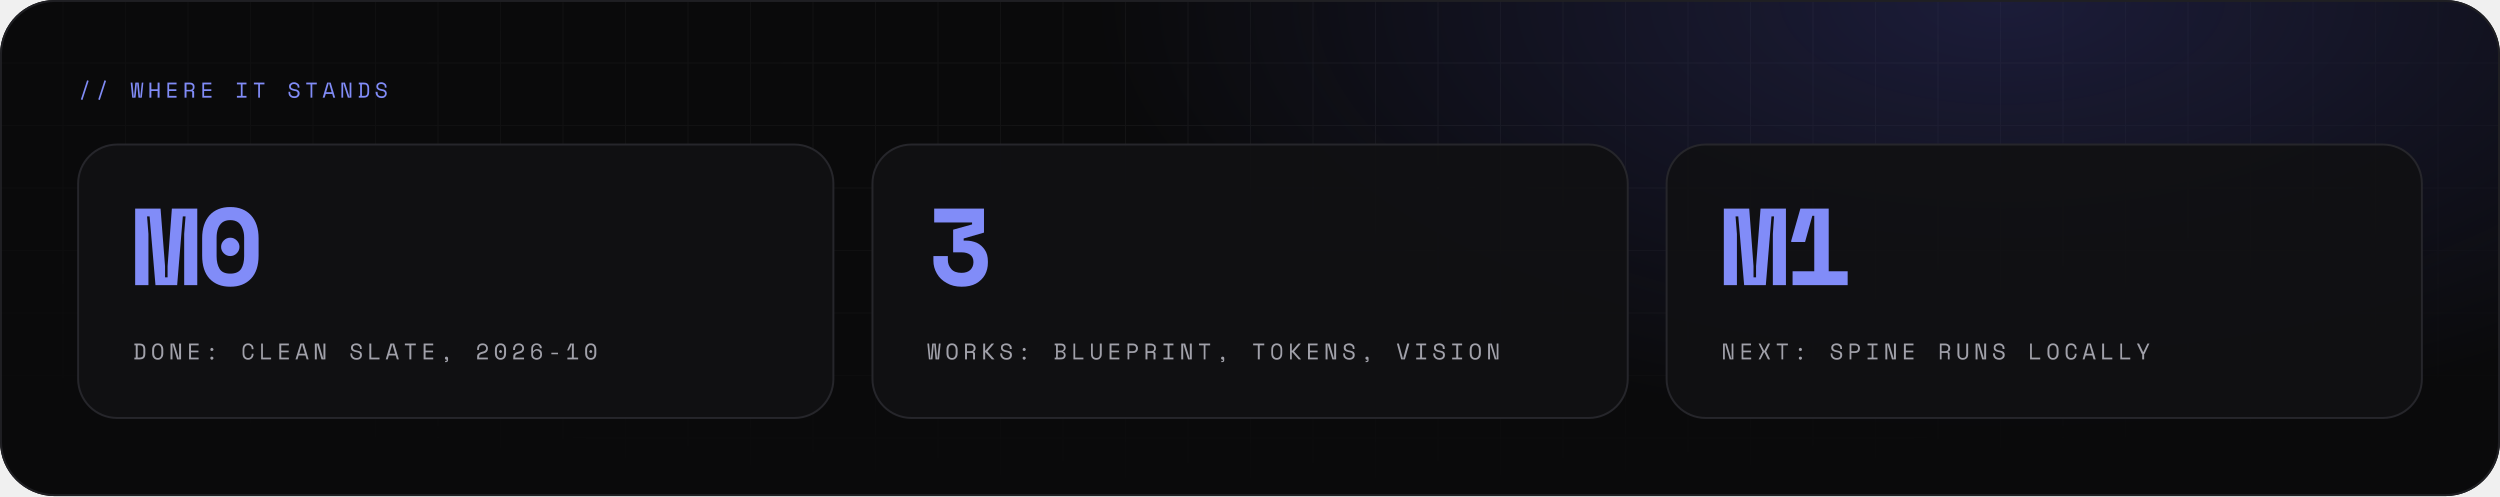
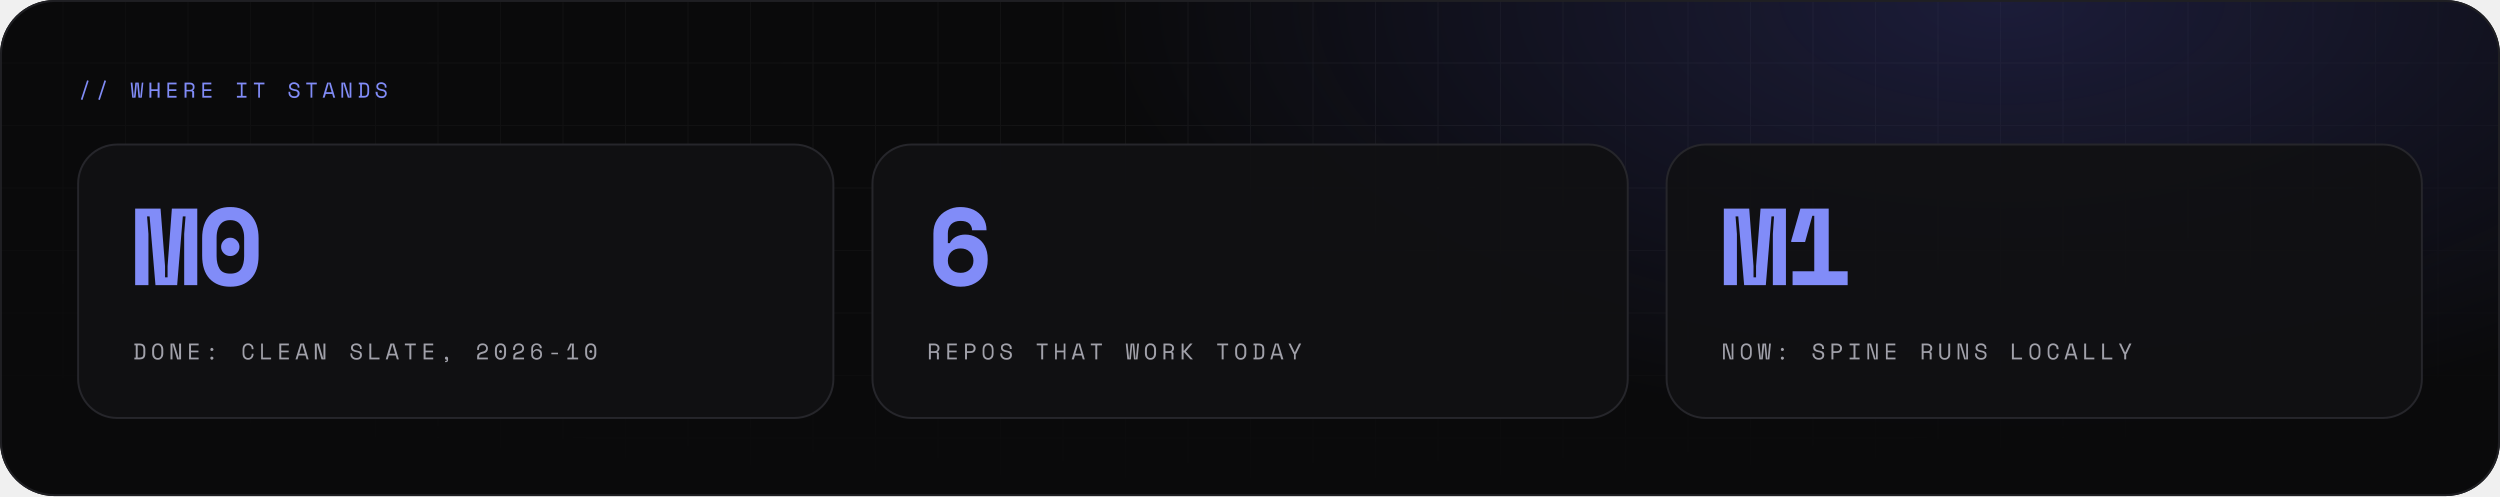
- <svg xmlns="http://www.w3.org/2000/svg" viewBox="0 0 1280 254" width="1280" height="254" role="img" aria-label="M0 DONE: CLEAN SLATE, 2026-10. 3 WORKS: BLUEPRINT, TOKENS, VISION. M1 NEXT: SPINE RUNS LOCALLY">
+ <svg xmlns="http://www.w3.org/2000/svg" viewBox="0 0 1280 254" width="1280" height="254" role="img" aria-label="M0 DONE: CLEAN SLATE, 2026-10. 6 REPOS THAT WORK TODAY. M1 NOW: SPINE RUNS LOCALLY">
  <defs>
    <radialGradient id="vmp-now-d-g">
      <stop offset="0" stop-color="#6366f1" stop-opacity="0.2" />
      <stop offset="1" stop-color="#6366f1" stop-opacity="0" />
    </radialGradient>
    <pattern id="vmp-now-d-grid" width="32" height="32" patternUnits="userSpaceOnUse">
      <path d="M32 0H0V32" fill="none" stroke="#ffffff" stroke-opacity="0.045" stroke-width="1" />
    </pattern>
    <radialGradient id="vmp-now-d-fade" cx="0.5" cy="0.2" r="0.8">
      <stop offset="0" stop-color="#fff" />
      <stop offset="1" stop-color="#fff" stop-opacity="0" />
    </radialGradient>
    <mask id="vmp-now-d-m">
      <rect width="1280" height="254" fill="url(#vmp-now-d-fade)" />
    </mask>
    <clipPath id="vmp-now-d-clip">
      <rect width="1280" height="254" rx="28" />
    </clipPath>
  </defs>
  <g clip-path="url(#vmp-now-d-clip)">
    <rect width="1280" height="254" fill="#0a0a0b" />
    <rect width="1280" height="254" fill="url(#vmp-now-d-grid)" mask="url(#vmp-now-d-m)" />
    <ellipse cx="1024" cy="0" rx="461" ry="220" fill="url(#vmp-now-d-g)" />
  </g>
  <rect x="0.5" y="0.5" width="1279" height="253" rx="27.5" fill="none" stroke="#1f1f23" />
  <path fill="#818cf8" d="M42.2 51.2 41.4 50.9 44.6 41.1 45.4 41.4ZM51.1 51.2 50.3 50.9 53.5 41.1 54.3 41.4ZM67.7 50 66.9 42.3H67.8L68.5 49.6H68.6L69.3 42.3H71L71.7 49.6H71.8L72.6 42.3H73.4L72.6 50H70.9L70.2 42.7H70.1L69.4 50ZM76.5 50V42.3H77.5V45.7H80.7V42.3H81.7V50H80.7V46.6H77.5V50ZM85.7 50V42.3H90.4V43.2H86.6V45.7H90.3V46.6H86.6V49.1H90.4V50ZM94.5 50V42.3H97.3Q98.1 42.3 98.6 42.6Q99.1 42.9 99.4 43.4Q99.6 43.8 99.6 44.4V44.7Q99.6 45.1 99.4 45.6Q99.2 46 98.7 46.2V46.4Q99 46.4 99.2 46.6Q99.4 46.8 99.4 47.2V50H98.4V47.4Q98.4 47.1 98.3 47Q98.2 46.8 97.8 46.8H95.5V50ZM95.5 46H97.2Q98.7 46 98.7 44.7V44.5Q98.7 43.9 98.3 43.5Q97.9 43.2 97.2 43.2H95.5ZM103.6 50V42.3H108.2V43.2H104.5V45.7H108.2V46.6H104.5V49.1H108.3V50ZM121.3 50V49.1H123.3V43.2H121.3V42.3H126.2V43.2H124.2V49.1H126.2V50ZM132.2 50V43.2H130V42.3H135.4V43.2H133.1V50ZM150.7 50.2Q149.7 50.2 149 49.8Q148.4 49.4 148 48.8Q147.7 48.1 147.7 47.3V47H148.6V47.3Q148.6 48.3 149.2 48.8Q149.7 49.3 150.7 49.3Q151.6 49.3 152 48.9Q152.4 48.5 152.4 47.9V47.8Q152.4 47.2 152 46.9Q151.5 46.6 150.5 46.5Q149.4 46.3 148.7 45.8Q148 45.3 148 44.3V44.2Q148 43.6 148.3 43.1Q148.7 42.7 149.2 42.4Q149.8 42.1 150.6 42.1Q151.4 42.1 152 42.5Q152.6 42.8 153 43.3Q153.3 43.8 153.3 44.5V44.9H152.4V44.5Q152.4 44 152.1 43.7Q151.9 43.3 151.4 43.2Q151 43 150.5 43Q150.1 43 149.8 43.1Q149.4 43.3 149.2 43.6Q148.9 43.8 148.9 44.2V44.3Q148.9 44.9 149.4 45.2Q150 45.5 151 45.7Q152.2 45.8 152.8 46.4Q153.4 46.9 153.4 47.8V47.9Q153.4 48.9 152.7 49.5Q152 50.2 150.7 50.2ZM159 50V43.2H156.8V42.3H162.2V43.2H159.9V50ZM165.2 50 167.5 42.3H169.3L171.6 50H170.6L170.1 48.1H166.8L166.2 50ZM167 47.2H169.8L168.5 42.7H168.3ZM174.8 50V42.3H176.6L178.9 49.6H179V42.3H179.9V50H178.1L175.8 42.7H175.7V50ZM183.7 50V49.1H184.4V43.2H183.7V42.3H186.2Q187.7 42.3 188.3 43Q189 43.7 189 45.2V47.1Q189 48.6 188.3 49.3Q187.7 50 186.2 50ZM185.3 49.1H186.1Q186.8 49.1 187.2 49Q187.7 48.8 187.9 48.3Q188.1 47.9 188.1 47.1V45.2Q188.1 44.4 187.9 44Q187.7 43.5 187.2 43.3Q186.8 43.2 186.1 43.2H185.3ZM195.4 50.2Q194.4 50.2 193.7 49.8Q193 49.4 192.7 48.8Q192.3 48.1 192.3 47.3V47H193.3V47.3Q193.3 48.3 193.8 48.8Q194.4 49.3 195.4 49.3Q196.2 49.3 196.7 48.9Q197.1 48.5 197.1 47.9V47.8Q197.1 47.2 196.6 46.9Q196.2 46.6 195.2 46.5Q194 46.3 193.4 45.8Q192.7 45.3 192.7 44.3V44.2Q192.7 43.6 193 43.1Q193.3 42.7 193.9 42.4Q194.5 42.1 195.2 42.1Q196.1 42.1 196.7 42.5Q197.3 42.8 197.6 43.3Q197.9 43.8 197.9 44.5V44.9H197V44.5Q197 44 196.8 43.7Q196.5 43.3 196.1 43.2Q195.7 43 195.2 43Q194.8 43 194.4 43.1Q194 43.3 193.8 43.6Q193.6 43.8 193.6 44.2V44.3Q193.6 44.9 194.1 45.2Q194.6 45.5 195.7 45.7Q196.9 45.8 197.4 46.4Q198 46.9 198 47.8V47.9Q198 48.9 197.3 49.5Q196.7 50.2 195.4 50.2Z" />
  <rect x="40.0" y="74" width="386.7" height="140" rx="20" fill="#111113" fill-opacity="0.92" stroke="#26262b" />
  <path fill="#818cf8" d="M69.2 146V106.8H82.2L84.5 136.3V142H85.8V136.3L88 106.8H101V146H94.3V119.8L95 110.8H93.6L90.7 146H79.6L76.6 110.8H75.3L76 119.8V146ZM117.9 146.8Q111.2 146.8 107.3 142.7Q103.5 138.6 103.5 130.8V122Q103.5 114.5 107.3 110.2Q111.2 106 117.9 106Q124.6 106 128.5 110.2Q132.4 114.5 132.4 122V130.8Q132.4 138.6 128.5 142.7Q124.6 146.8 117.9 146.8ZM117.9 140.1Q121.9 140.1 123.5 137.6Q125 135.1 125 131.2V121.6Q125 119.1 124.2 117.1Q123.5 115.1 122 113.9Q120.4 112.7 117.9 112.7Q115.4 112.7 113.8 113.9Q112.3 115.1 111.6 117.1Q110.9 119.1 110.9 121.6V131.2Q110.9 135.1 112.4 137.6Q113.9 140.1 117.9 140.1ZM117.9 131.1Q116 131.1 114.6 129.7Q113.2 128.3 113.2 126.4Q113.2 124.5 114.6 123.1Q116 121.7 117.9 121.7Q119.8 121.7 121.2 123.1Q122.6 124.5 122.6 126.4Q122.6 128.3 121.2 129.7Q119.8 131.1 117.9 131.1Z" />
  <path fill="#a1a1aa" d="M68.8 184V183.1H69.5V176.8H68.8V175.9H71.5Q73 175.9 73.7 176.7Q74.4 177.4 74.4 178.9V181Q74.4 182.6 73.7 183.3Q73 184 71.5 184ZM70.5 183.1H71.3Q72 183.1 72.5 182.9Q73 182.7 73.2 182.3Q73.4 181.8 73.4 180.9V179Q73.4 178.2 73.2 177.7Q73 177.2 72.5 177Q72 176.8 71.3 176.8H70.5ZM80.8 184.2Q79.4 184.2 78.7 183.3Q77.9 182.5 77.9 180.9V179.1Q77.9 177.5 78.7 176.7Q79.4 175.8 80.8 175.8Q82.1 175.8 82.8 176.7Q83.6 177.5 83.6 179.1V180.9Q83.6 182.5 82.8 183.3Q82.1 184.2 80.8 184.2ZM80.8 183.3Q81.7 183.3 82.2 182.6Q82.6 182 82.6 180.8V179.1Q82.6 178 82.2 177.4Q81.7 176.7 80.8 176.7Q79.8 176.7 79.4 177.4Q78.9 178 78.9 179.1V180.8Q78.9 182 79.4 182.6Q79.8 183.3 80.8 183.3ZM87.3 184V175.9H89.2L91.6 183.6H91.7V175.9H92.7V184H90.7L88.4 176.4H88.3V184ZM96.8 184V175.9H101.7V176.8H97.8V179.5H101.6V180.4H97.8V183.1H101.7V184ZM108.5 179.7Q108.1 179.7 107.9 179.5Q107.7 179.3 107.7 178.9Q107.7 178.6 107.9 178.4Q108.1 178.1 108.5 178.1Q108.8 178.1 109 178.4Q109.3 178.6 109.3 178.9Q109.3 179.3 109 179.5Q108.8 179.7 108.5 179.7ZM108.5 184.2Q108.1 184.2 107.9 183.9Q107.7 183.7 107.7 183.4Q107.7 183 107.9 182.8Q108.1 182.6 108.5 182.6Q108.8 182.6 109 182.8Q109.3 183 109.3 183.4Q109.3 183.7 109 183.9Q108.8 184.2 108.5 184.2ZM127 184.2Q125.7 184.2 124.9 183.3Q124.2 182.5 124.2 180.9V179.1Q124.2 177.5 124.9 176.7Q125.7 175.8 127 175.8Q127.9 175.8 128.5 176.2Q129.2 176.6 129.5 177.2Q129.8 177.9 129.8 178.7V178.8H128.9V178.7Q128.8 178.2 128.7 177.7Q128.5 177.3 128.1 177Q127.6 176.7 127 176.7Q126.1 176.7 125.6 177.4Q125.1 178 125.1 179.1V180.8Q125.1 182 125.6 182.6Q126.1 183.3 127 183.3Q127.6 183.3 128.1 183Q128.5 182.7 128.7 182.2Q128.9 181.8 128.9 181.2V181.1H129.8V181.2Q129.8 182.1 129.5 182.7Q129.2 183.4 128.5 183.8Q127.9 184.2 127 184.2ZM133.7 184V175.9H134.6V183.1H138.8V184ZM143 184V175.9H147.9V176.8H144V179.5H147.8V180.4H144V183.1H147.9V184ZM151.3 184 153.8 175.9H155.6L158 184H157L156.4 182H152.9L152.3 184ZM153.2 181.1H156.1L154.7 176.4H154.6ZM161.2 184V175.9H163.2L165.5 183.6H165.6V175.9H166.6V184H164.6L162.3 176.4H162.2V184ZM182.5 184.2Q181.5 184.2 180.8 183.8Q180.1 183.4 179.7 182.7Q179.4 182.1 179.4 181.2V180.9H180.3V181.1Q180.3 182.2 180.9 182.7Q181.5 183.3 182.5 183.3Q183.4 183.3 183.9 182.9Q184.3 182.5 184.3 181.8V181.7Q184.3 181.1 183.9 180.8Q183.4 180.4 182.4 180.3Q181.2 180.1 180.4 179.6Q179.7 179.1 179.7 178.1V177.9Q179.7 177.3 180.1 176.8Q180.4 176.3 181 176.1Q181.6 175.8 182.4 175.8Q183.3 175.8 183.9 176.1Q184.6 176.5 184.9 177Q185.2 177.5 185.2 178.2V178.7H184.3V178.3Q184.3 177.7 184 177.4Q183.7 177 183.3 176.9Q182.9 176.7 182.4 176.7Q181.9 176.7 181.5 176.8Q181.2 177 180.9 177.3Q180.7 177.5 180.7 178V178Q180.7 178.7 181.2 179Q181.8 179.3 182.8 179.5Q184.1 179.7 184.7 180.2Q185.3 180.8 185.3 181.7V181.8Q185.3 182.9 184.6 183.5Q183.9 184.2 182.5 184.2ZM189.1 184V175.9H190.1V183.1H194.3V184ZM197.5 184 199.9 175.9H201.8L204.2 184H203.2L202.6 182H199.1L198.5 184ZM199.4 181.1H202.3L200.9 176.4H200.8ZM209.6 184V176.8H207.3V175.9H212.9V176.8H210.6V184ZM216.9 184V175.9H221.8V176.8H217.9V179.5H221.7V180.4H217.9V183.1H221.8V184ZM227.9 185.4V184.8H228.4Q228.7 184.8 228.7 184.4V184.1Q228.7 184.2 228.6 184.2Q228.2 184.2 228 183.9Q227.8 183.7 227.8 183.4Q227.8 183 228 182.8Q228.2 182.6 228.6 182.6Q228.9 182.6 229.1 182.8Q229.4 183 229.4 183.4V184.5Q229.4 184.9 229.1 185.1Q228.9 185.4 228.5 185.4ZM244.3 184V182.6Q244.3 181.9 244.6 181.4Q245 180.9 245.6 180.6Q246.1 180.3 246.9 180.1Q248 179.9 248.4 179.5Q248.9 179 248.9 178.4V178.4Q248.9 178 248.7 177.6Q248.5 177.2 248.1 176.9Q247.7 176.7 247.1 176.7Q246.2 176.7 245.7 177.2Q245.2 177.8 245.2 178.7V179.2H244.3V178.6Q244.3 177.9 244.6 177.2Q244.9 176.6 245.5 176.2Q246.2 175.8 247.1 175.8Q248 175.8 248.6 176.2Q249.2 176.5 249.5 177.1Q249.8 177.6 249.8 178.3V178.5Q249.8 179.4 249.3 180Q248.7 180.7 247.4 181Q246.3 181.2 245.8 181.6Q245.3 182 245.3 182.8V183.1H249.8V184ZM256.3 184.2Q255 184.2 254.2 183.3Q253.4 182.5 253.4 180.9V179.1Q253.4 177.5 254.2 176.7Q255 175.8 256.3 175.8Q257.6 175.8 258.4 176.7Q259.1 177.5 259.1 179.1V180.9Q259.1 182.5 258.4 183.3Q257.6 184.2 256.3 184.2ZM256.3 183.3Q257.2 183.3 257.7 182.6Q258.1 182 258.1 180.8V179.1Q258.1 178 257.7 177.4Q257.2 176.7 256.3 176.7Q255.3 176.7 254.9 177.4Q254.4 178 254.4 179.1V180.8Q254.4 182 254.9 182.6Q255.3 183.3 256.3 183.3ZM256.3 180.7Q256 180.7 255.8 180.5Q255.5 180.3 255.5 180Q255.5 179.7 255.8 179.5Q256 179.2 256.3 179.2Q256.6 179.2 256.8 179.5Q257 179.7 257 180Q257 180.3 256.8 180.5Q256.6 180.7 256.3 180.7ZM262.8 184V182.6Q262.8 181.9 263.1 181.4Q263.4 180.9 264 180.6Q264.6 180.3 265.4 180.1Q266.4 179.9 266.9 179.5Q267.4 179 267.4 178.4V178.4Q267.4 178 267.2 177.6Q267 177.2 266.6 176.9Q266.2 176.7 265.6 176.7Q264.7 176.7 264.2 177.2Q263.7 177.8 263.7 178.7V179.2H262.7V178.6Q262.7 177.9 263.1 177.2Q263.4 176.6 264 176.2Q264.6 175.8 265.6 175.8Q266.5 175.8 267.1 176.2Q267.7 176.5 268 177.1Q268.3 177.6 268.3 178.3V178.5Q268.3 179.4 267.7 180Q267.2 180.7 265.9 181Q264.8 181.2 264.3 181.6Q263.8 182 263.8 182.8V183.1H268.3V184ZM274.8 184.2Q274 184.2 273.3 183.8Q272.7 183.5 272.3 182.9Q272 182.3 272 181.5V178.6Q272 177.7 272.3 177.1Q272.7 176.5 273.3 176.1Q274 175.8 274.7 175.8Q275.5 175.8 276.1 176.1Q276.7 176.4 277.1 177Q277.4 177.5 277.4 178.3H276.4Q276.4 177.5 276 177.1Q275.5 176.6 274.7 176.6Q273.9 176.6 273.4 177.2Q272.9 177.7 272.9 178.6V179.8H273.1Q273.3 179.3 273.9 179Q274.4 178.7 275 178.7Q275.7 178.7 276.3 179Q276.9 179.3 277.2 179.9Q277.5 180.5 277.5 181.3V181.5Q277.5 182.3 277.2 182.9Q276.8 183.5 276.2 183.8Q275.5 184.2 274.8 184.2ZM274.8 183.3Q275.6 183.3 276.1 182.8Q276.6 182.3 276.6 181.5V181.4Q276.6 180.8 276.3 180.4Q276.1 180 275.7 179.8Q275.3 179.5 274.8 179.5Q274.2 179.5 273.8 179.8Q273.4 180 273.2 180.4Q272.9 180.8 272.9 181.3V181.5Q272.9 182.3 273.4 182.8Q273.9 183.3 274.8 183.3ZM282.3 181.4V180.6H285.7V181.4ZM290.5 184V183.1H292.8V176.4H292.7L291.3 179.4H290.4V179.3L291.9 175.9H293.8V183.1H296V184ZM302.5 184.2Q301.1 184.2 300.4 183.3Q299.6 182.5 299.6 180.9V179.1Q299.6 177.5 300.4 176.7Q301.1 175.8 302.5 175.8Q303.8 175.8 304.6 176.7Q305.3 177.5 305.3 179.1V180.9Q305.3 182.5 304.6 183.3Q303.8 184.2 302.5 184.2ZM302.5 183.3Q303.4 183.3 303.9 182.6Q304.3 182 304.3 180.8V179.1Q304.3 178 303.9 177.4Q303.4 176.7 302.5 176.7Q301.5 176.7 301.1 177.4Q300.6 178 300.6 179.1V180.8Q300.6 182 301.1 182.6Q301.5 183.3 302.5 183.3ZM302.5 180.7Q302.2 180.7 302 180.5Q301.7 180.3 301.7 180Q301.7 179.7 302 179.5Q302.2 179.2 302.5 179.2Q302.8 179.2 303 179.5Q303.2 179.7 303.2 180Q303.2 180.3 303 180.5Q302.8 180.7 302.5 180.7Z" />
  <rect x="446.7" y="74" width="386.7" height="140" rx="20" fill="#111113" fill-opacity="0.92" stroke="#26262b" />
-   <path fill="#818cf8" d="M492.4 146.8Q487.9 146.8 484.7 144.9Q481.4 143.1 479.7 140.1Q477.9 137 477.9 133.5V131.1H485.3V133.1Q485.3 135.8 487.1 137.8Q488.8 139.7 492.3 139.7Q495.2 139.7 496.8 138.2Q498.4 136.6 498.4 134.2Q498.4 131.6 496.7 130.4Q495 129.2 492.4 129.2H488V117.6L497.7 114.9V113.9H478.3V106.8H503.8V119.1L493.4 122.1V123.2H494.7Q497.5 123.2 500.1 124.3Q502.6 125.5 504.2 127.9Q505.8 130.2 505.8 133.8V134.5Q505.8 137.9 504.3 140.7Q502.7 143.5 499.7 145.2Q496.7 146.8 492.4 146.8Z" />
-   <path fill="#a1a1aa" d="M475.6 184 474.8 175.9H475.7L476.4 183.6H476.6L477.3 175.9H479.1L479.8 183.6H479.9L480.7 175.9H481.6L480.8 184H479L478.3 176.4H478.1L477.4 184ZM487.4 184.2Q486.1 184.2 485.3 183.3Q484.6 182.5 484.6 180.9V179.1Q484.6 177.5 485.3 176.7Q486.1 175.8 487.4 175.8Q488.8 175.8 489.5 176.7Q490.3 177.5 490.3 179.1V180.9Q490.3 182.5 489.5 183.3Q488.8 184.2 487.4 184.2ZM487.4 183.3Q488.4 183.3 488.8 182.6Q489.3 182 489.3 180.8V179.1Q489.3 178 488.8 177.4Q488.4 176.7 487.4 176.7Q486.5 176.7 486 177.4Q485.6 178 485.6 179.1V180.8Q485.6 182 486 182.6Q486.5 183.3 487.4 183.3ZM494.1 184V175.9H497Q497.8 175.9 498.4 176.3Q498.9 176.6 499.2 177.1Q499.5 177.5 499.5 178.1V178.5Q499.5 178.9 499.2 179.4Q499 179.8 498.4 180.1V180.2Q498.8 180.3 499 180.5Q499.2 180.7 499.2 181.1V184H498.2V181.3Q498.2 181 498.1 180.8Q497.9 180.7 497.6 180.7H495.1V184ZM495.1 179.8H496.9Q498.5 179.8 498.5 178.4V178.2Q498.5 177.6 498.1 177.2Q497.7 176.8 496.9 176.8H495.1ZM503.4 184V175.9H504.4V179.5H504.6L507.7 175.9H508.9V176L505.6 179.9V180L509.1 183.9V184H507.8L504.6 180.4H504.4V184ZM515.3 184.2Q514.3 184.2 513.6 183.8Q512.9 183.4 512.5 182.7Q512.1 182.1 512.1 181.2V180.9H513.1V181.1Q513.1 182.2 513.7 182.7Q514.3 183.3 515.3 183.3Q516.2 183.3 516.6 182.9Q517.1 182.5 517.1 181.8V181.7Q517.1 181.1 516.6 180.8Q516.2 180.4 515.1 180.3Q513.9 180.1 513.2 179.6Q512.5 179.1 512.5 178.1V177.9Q512.5 177.3 512.8 176.8Q513.2 176.3 513.8 176.1Q514.4 175.8 515.1 175.8Q516 175.8 516.7 176.1Q517.3 176.5 517.7 177Q518 177.5 518 178.2V178.7H517V178.3Q517 177.7 516.8 177.4Q516.5 177 516.1 176.9Q515.6 176.7 515.1 176.7Q514.7 176.7 514.3 176.8Q513.9 177 513.7 177.3Q513.4 177.5 513.4 178V178Q513.4 178.7 514 179Q514.5 179.3 515.6 179.5Q516.9 179.7 517.5 180.2Q518.1 180.8 518.1 181.7V181.8Q518.1 182.9 517.4 183.5Q516.7 184.2 515.3 184.2ZM524.4 179.7Q524.1 179.7 523.8 179.5Q523.6 179.3 523.6 178.9Q523.6 178.6 523.8 178.4Q524.1 178.1 524.4 178.1Q524.7 178.1 524.9 178.4Q525.2 178.6 525.2 178.9Q525.2 179.3 524.9 179.5Q524.7 179.7 524.4 179.7ZM524.4 184.2Q524.1 184.2 523.8 183.9Q523.6 183.7 523.6 183.4Q523.6 183 523.8 182.8Q524.1 182.6 524.4 182.6Q524.7 182.6 524.9 182.8Q525.2 183 525.2 183.4Q525.2 183.7 524.9 183.9Q524.7 184.2 524.4 184.2ZM540 184V183.1H540.7V176.8H540V175.9H543.2Q544.4 175.9 545 176.5Q545.6 177.1 545.6 178V178.2Q545.6 178.8 545.2 179.3Q544.8 179.7 544.3 179.9V180Q544.8 180.2 545.2 180.6Q545.6 181.1 545.6 181.8V181.9Q545.6 182.8 545 183.4Q544.4 184 543.2 184ZM541.6 179.5H543.2Q543.9 179.5 544.3 179.2Q544.7 178.8 544.7 178.2V178.1Q544.7 177.5 544.3 177.2Q543.9 176.8 543.2 176.8H541.6ZM541.6 183.1H543.2Q543.9 183.1 544.3 182.8Q544.7 182.4 544.7 181.8V181.8Q544.7 181.1 544.3 180.8Q543.9 180.4 543.2 180.4H541.6ZM549.6 184V175.9H550.5V183.1H554.7V184ZM561.3 184.2Q560.1 184.2 559.3 183.4Q558.6 182.7 558.6 181.3V175.9H559.5V181.3Q559.5 182.3 560 182.8Q560.5 183.3 561.3 183.3Q562.2 183.3 562.7 182.8Q563.1 182.3 563.1 181.3V175.9H564.1V181.3Q564.1 182.7 563.3 183.4Q562.6 184.2 561.3 184.2ZM568.1 184V175.9H573V176.8H569.1V179.5H572.9V180.4H569.1V183.1H573.1V184ZM577.3 184V175.9H580.1Q581 175.9 581.5 176.3Q582.1 176.6 582.3 177.1Q582.6 177.5 582.6 178.1V178.5Q582.6 179.1 582.3 179.6Q582 180.1 581.5 180.4Q581 180.7 580.1 180.7H578.2V184ZM578.2 179.8H580Q581.6 179.8 581.6 178.4V178.2Q581.6 177.6 581.2 177.2Q580.8 176.8 580 176.8H578.2ZM586.5 184V175.9H589.4Q590.2 175.9 590.7 176.3Q591.3 176.6 591.6 177.1Q591.8 177.5 591.8 178.1V178.5Q591.8 178.9 591.6 179.4Q591.3 179.8 590.8 180.1V180.2Q591.2 180.3 591.4 180.5Q591.6 180.7 591.6 181.1V184H590.6V181.3Q590.6 181 590.5 180.8Q590.3 180.7 590 180.7H587.5V184ZM587.5 179.8H589.3Q590.9 179.8 590.9 178.4V178.2Q590.9 177.6 590.5 177.2Q590.1 176.8 589.3 176.8H587.5ZM595.7 184V183.1H597.8V176.8H595.7V175.9H600.8V176.8H598.8V183.1H600.8V184ZM604.8 184V175.9H606.8L609.1 183.6H609.2V175.9H610.2V184H608.3L605.9 176.4H605.8V184ZM616.3 184V176.8H613.9V175.9H619.6V176.8H617.2V184ZM625.3 185.4V184.8H625.9Q626.2 184.8 626.2 184.4V184.1Q626.1 184.2 626 184.2Q625.7 184.2 625.4 183.9Q625.2 183.7 625.2 183.4Q625.2 183 625.4 182.8Q625.7 182.6 626 182.6Q626.3 182.6 626.6 182.8Q626.8 183 626.8 183.4V184.5Q626.8 184.9 626.6 185.1Q626.3 185.4 625.9 185.4ZM644 184V176.8H641.6V175.9H647.3V176.8H645V184ZM653.7 184.2Q652.4 184.2 651.6 183.3Q650.9 182.5 650.9 180.9V179.1Q650.9 177.5 651.6 176.7Q652.4 175.8 653.7 175.8Q655 175.8 655.8 176.7Q656.5 177.5 656.5 179.1V180.9Q656.5 182.5 655.8 183.3Q655 184.2 653.7 184.2ZM653.7 183.3Q654.6 183.3 655.1 182.6Q655.6 182 655.6 180.8V179.1Q655.6 178 655.1 177.4Q654.6 176.7 653.7 176.7Q652.8 176.7 652.3 177.4Q651.8 178 651.8 179.1V180.8Q651.8 182 652.3 182.6Q652.8 183.3 653.7 183.3ZM660.5 184V175.9H661.4V179.5H661.7L664.8 175.9H666V176L662.6 179.9V180L666.1 183.9V184H664.9L661.7 180.4H661.4V184ZM669.7 184V175.9H674.6V176.8H670.7V179.5H674.6V180.4H670.7V183.1H674.7V184ZM678.7 184V175.9H680.7L683 183.6H683.1V175.9H684.1V184H682.2L679.8 176.4H679.7V184ZM690.8 184.2Q689.8 184.2 689.1 183.8Q688.4 183.4 688 182.7Q687.7 182.1 687.7 181.2V180.9H688.6V181.1Q688.6 182.2 689.2 182.7Q689.8 183.3 690.8 183.3Q691.7 183.3 692.2 182.9Q692.6 182.5 692.6 181.8V181.7Q692.6 181.1 692.2 180.8Q691.7 180.4 690.6 180.3Q689.4 180.1 688.7 179.6Q688 179.1 688 178.1V177.9Q688 177.3 688.3 176.8Q688.7 176.3 689.3 176.1Q689.9 175.8 690.7 175.8Q691.6 175.8 692.2 176.1Q692.8 176.5 693.2 177Q693.5 177.5 693.5 178.2V178.7H692.6V178.3Q692.6 177.7 692.3 177.4Q692 177 691.6 176.9Q691.2 176.7 690.6 176.7Q690.2 176.7 689.8 176.8Q689.4 177 689.2 177.3Q689 177.5 689 178V178Q689 178.7 689.5 179Q690.1 179.3 691.1 179.5Q692.4 179.7 693 180.2Q693.6 180.8 693.6 181.7V181.8Q693.6 182.9 692.9 183.5Q692.2 184.2 690.8 184.2ZM699.2 185.4V184.8H699.8Q700.1 184.8 700.1 184.4V184.1Q700 184.2 699.9 184.2Q699.6 184.2 699.3 183.9Q699.1 183.7 699.1 183.4Q699.1 183 699.3 182.8Q699.6 182.6 699.9 182.6Q700.2 182.6 700.5 182.8Q700.7 183 700.7 183.4V184.5Q700.7 184.9 700.5 185.1Q700.2 185.4 699.8 185.4ZM717.4 184 715.2 175.9H716.2L718.3 183.6H718.4L720.5 175.9H721.6L719.3 184ZM725.1 184V183.1H727.1V176.8H725.1V175.9H730.2V176.8H728.1V183.1H730.2V184ZM737 184.2Q736 184.2 735.3 183.8Q734.6 183.4 734.2 182.7Q733.8 182.1 733.8 181.2V180.9H734.8V181.1Q734.8 182.2 735.4 182.7Q736 183.3 737 183.3Q737.9 183.3 738.4 182.9Q738.8 182.5 738.8 181.8V181.7Q738.8 181.1 738.4 180.8Q737.9 180.4 736.8 180.3Q735.6 180.1 734.9 179.6Q734.2 179.1 734.2 178.1V177.9Q734.2 177.3 734.5 176.8Q734.9 176.3 735.5 176.1Q736.1 175.8 736.8 175.8Q737.8 175.8 738.4 176.1Q739 176.5 739.4 177Q739.7 177.5 739.7 178.2V178.7H738.7V178.3Q738.7 177.7 738.5 177.4Q738.2 177 737.8 176.9Q737.3 176.7 736.8 176.7Q736.4 176.7 736 176.8Q735.6 177 735.4 177.3Q735.2 177.5 735.2 178V178Q735.2 178.7 735.7 179Q736.2 179.3 737.3 179.5Q738.6 179.7 739.2 180.2Q739.8 180.8 739.8 181.7V181.8Q739.8 182.9 739.1 183.5Q738.4 184.2 737 184.2ZM743.5 184V183.1H745.6V176.8H743.5V175.9H748.6V176.8H746.6V183.1H748.6V184ZM755.3 184.2Q754 184.2 753.2 183.3Q752.5 182.5 752.5 180.9V179.1Q752.5 177.5 753.2 176.7Q754 175.8 755.3 175.8Q756.7 175.8 757.4 176.7Q758.2 177.5 758.2 179.1V180.9Q758.2 182.5 757.4 183.3Q756.7 184.2 755.3 184.2ZM755.3 183.3Q756.3 183.3 756.7 182.6Q757.2 182 757.2 180.8V179.1Q757.2 178 756.7 177.4Q756.3 176.7 755.3 176.7Q754.4 176.7 753.9 177.4Q753.5 178 753.5 179.1V180.8Q753.5 182 753.9 182.6Q754.4 183.3 755.3 183.3ZM761.9 184V175.9H763.8L766.1 183.6H766.3V175.9H767.2V184H765.3L763 176.4H762.9V184Z" />
+   <path fill="#818cf8" d="M491.8 146.8Q487.9 146.8 484.8 145.1Q481.6 143.5 479.7 140.6Q477.9 137.7 477.9 133.8V119.6Q477.9 115.4 479.8 112.4Q481.7 109.3 484.9 107.7Q488 106 491.7 106Q495.4 106 498.5 107.4Q501.5 108.9 503.3 111.5Q505.1 114.2 505.1 117.9H497.7Q497.7 115.9 496.3 114.5Q494.8 113.1 491.8 113.1Q488.8 113.1 487 114.8Q485.3 116.6 485.3 119.5V124.5H486.3Q487.2 122.5 489.3 121.3Q491.5 120.1 494.2 120.1Q497.4 120.1 500 121.6Q502.7 123.1 504.2 125.9Q505.7 128.7 505.7 132.6V133.2Q505.7 137.2 504 140.3Q502.3 143.3 499.2 145Q496.1 146.8 491.8 146.8ZM491.8 139.7Q494.7 139.7 496.5 138Q498.4 136.3 498.4 133.5Q498.4 130.6 496.5 128.9Q494.7 127.2 491.8 127.2Q488.9 127.2 487.1 128.9Q485.3 130.6 485.3 133.5Q485.3 136.3 487.1 138Q488.9 139.7 491.8 139.7Z" />
+   <path fill="#a1a1aa" d="M475.6 184V175.9H478.5Q479.3 175.9 479.9 176.3Q480.4 176.6 480.7 177.1Q481 177.5 481 178.1V178.5Q481 178.9 480.7 179.4Q480.5 179.8 480 180.1V180.2Q480.3 180.3 480.5 180.5Q480.7 180.7 480.7 181.1V184H479.7V181.3Q479.7 181 479.6 180.8Q479.5 180.7 479.1 180.7H476.6V184ZM476.6 179.8H478.4Q480 179.8 480 178.4V178.2Q480 177.6 479.6 177.2Q479.2 176.8 478.4 176.8H476.6ZM485 184V175.9H489.9V176.8H486V179.5H489.8V180.4H486V183.1H489.9V184ZM494.1 184V175.9H497Q497.8 175.9 498.4 176.3Q498.9 176.6 499.2 177.1Q499.5 177.5 499.5 178.1V178.5Q499.5 179.1 499.2 179.6Q498.9 180.1 498.4 180.4Q497.8 180.7 497 180.7H495.1V184ZM495.1 179.8H496.9Q498.5 179.8 498.5 178.4V178.2Q498.5 177.6 498.1 177.2Q497.7 176.8 496.9 176.8H495.1ZM505.9 184.2Q504.6 184.2 503.8 183.3Q503.1 182.5 503.1 180.9V179.1Q503.1 177.5 503.8 176.7Q504.6 175.8 505.9 175.8Q507.2 175.8 508 176.7Q508.7 177.5 508.7 179.1V180.9Q508.7 182.5 508 183.3Q507.2 184.2 505.9 184.2ZM505.9 183.3Q506.8 183.3 507.3 182.6Q507.8 182 507.8 180.8V179.1Q507.8 178 507.3 177.4Q506.8 176.7 505.9 176.7Q505 176.7 504.5 177.4Q504 178 504 179.1V180.8Q504 182 504.5 182.6Q505 183.3 505.9 183.3ZM515.3 184.2Q514.3 184.2 513.6 183.8Q512.9 183.4 512.5 182.7Q512.1 182.1 512.1 181.2V180.9H513.1V181.1Q513.1 182.2 513.7 182.7Q514.3 183.3 515.3 183.3Q516.2 183.3 516.6 182.9Q517.1 182.5 517.1 181.8V181.7Q517.1 181.1 516.6 180.8Q516.2 180.4 515.1 180.3Q513.9 180.1 513.2 179.6Q512.5 179.1 512.5 178.1V177.9Q512.5 177.3 512.8 176.8Q513.2 176.3 513.8 176.1Q514.4 175.8 515.1 175.8Q516 175.8 516.7 176.1Q517.3 176.5 517.7 177Q518 177.5 518 178.2V178.7H517V178.3Q517 177.7 516.8 177.4Q516.5 177 516.1 176.9Q515.6 176.7 515.1 176.7Q514.7 176.7 514.3 176.8Q513.9 177 513.7 177.3Q513.4 177.5 513.4 178V178Q513.4 178.7 514 179Q514.5 179.3 515.6 179.5Q516.9 179.7 517.5 180.2Q518.1 180.8 518.1 181.7V181.8Q518.1 182.9 517.4 183.5Q516.7 184.2 515.3 184.2ZM533.1 184V176.8H530.8V175.9H536.4V176.8H534.1V184ZM540.2 184V175.9H541.1V179.5H544.6V175.9H545.5V184H544.6V180.4H541.1V184ZM548.7 184 551.2 175.9H553L555.4 184H554.4L553.8 182H550.4L549.8 184ZM550.6 181.1H553.6L552.2 176.4H552ZM560.8 184V176.8H558.5V175.9H564.2V176.8H561.8V184ZM577.2 184 576.4 175.9H577.3L578.1 183.6H578.2L578.9 175.9H580.7L581.4 183.6H581.6L582.3 175.9H583.2L582.4 184H580.6L579.9 176.4H579.7L579 184ZM589 184.2Q587.7 184.2 587 183.3Q586.2 182.5 586.2 180.9V179.1Q586.2 177.5 587 176.7Q587.7 175.8 589 175.8Q590.4 175.8 591.1 176.7Q591.9 177.5 591.9 179.1V180.9Q591.9 182.5 591.1 183.3Q590.4 184.2 589 184.2ZM589 183.3Q590 183.3 590.4 182.6Q590.9 182 590.9 180.8V179.1Q590.9 178 590.4 177.4Q590 176.7 589 176.7Q588.1 176.7 587.6 177.4Q587.2 178 587.2 179.1V180.8Q587.2 182 587.6 182.6Q588.1 183.3 589 183.3ZM595.7 184V175.9H598.6Q599.4 175.9 600 176.3Q600.5 176.6 600.8 177.1Q601.1 177.5 601.1 178.1V178.5Q601.1 178.9 600.8 179.4Q600.6 179.8 600.1 180.1V180.2Q600.4 180.3 600.6 180.5Q600.8 180.7 600.8 181.1V184H599.8V181.3Q599.8 181 599.7 180.8Q599.6 180.7 599.2 180.7H596.7V184ZM596.7 179.8H598.5Q600.1 179.8 600.1 178.4V178.2Q600.1 177.6 599.7 177.2Q599.3 176.8 598.5 176.8H596.7ZM605 184V175.9H606V179.5H606.3L609.3 175.9H610.5V176L607.2 179.9V180L610.7 183.9V184H609.5L606.3 180.4H606V184ZM625.5 184V176.8H623.2V175.9H628.8V176.8H626.5V184ZM635.2 184.2Q633.9 184.2 633.2 183.3Q632.4 182.5 632.4 180.9V179.1Q632.4 177.5 633.2 176.7Q633.9 175.8 635.2 175.8Q636.6 175.8 637.3 176.7Q638.1 177.5 638.1 179.1V180.9Q638.1 182.5 637.3 183.3Q636.6 184.2 635.2 184.2ZM635.2 183.3Q636.2 183.3 636.6 182.6Q637.1 182 637.1 180.8V179.1Q637.1 178 636.6 177.4Q636.2 176.7 635.2 176.7Q634.3 176.7 633.8 177.4Q633.4 178 633.4 179.1V180.8Q633.4 182 633.8 182.6Q634.3 183.3 635.2 183.3ZM641.8 184V183.1H642.5V176.8H641.8V175.9H644.4Q645.9 175.9 646.6 176.7Q647.3 177.4 647.3 178.9V181Q647.3 182.6 646.6 183.3Q645.9 184 644.4 184ZM643.4 183.1H644.3Q645 183.1 645.5 182.9Q645.9 182.7 646.1 182.3Q646.3 181.8 646.3 180.9V179Q646.3 178.2 646.1 177.7Q645.9 177.2 645.5 177Q645 176.8 644.3 176.8H643.4ZM650.4 184 652.8 175.9H654.6L657.1 184H656L655.4 182H652L651.4 184ZM652.2 181.1H655.2L653.8 176.4H653.6ZM662.5 184V181.2H662.3L659.7 175.9H660.8L662.9 180.3H663L665.1 175.9H666.2L663.6 181.2H663.4V184Z" />
  <rect x="853.3" y="74" width="386.7" height="140" rx="20" fill="#111113" fill-opacity="0.92" stroke="#26262b" />
  <path fill="#818cf8" d="M882.6 146V106.8H895.6L897.8 136.3V142H899.1V136.3L901.4 106.8H914.4V146H907.7V119.8L908.3 110.8H907L904.1 146H893L890 110.8H888.6L889.3 119.8V146ZM917.8 146V138.9H928.9V110.5H927.9L924.2 123.9H917.1V123.3L921.8 106.8H936.3V138.9H946V146Z" />
-   <path fill="#a1a1aa" d="M882.2 184V175.9H884.1L886.4 183.6H886.6V175.9H887.5V184H885.6L883.3 176.4H883.1V184ZM891.7 184V175.9H896.5V176.8H892.6V179.5H896.5V180.4H892.6V183.1H896.6V184ZM900.4 184 902.4 180V179.9L900.4 175.9H901.4L903.2 179.5H903.4L905.2 175.9H906.3L904.3 179.9V180L906.3 184H905.2L903.4 180.4H903.2L901.4 184ZM912.1 184V176.8H909.7V175.9H915.4V176.8H913V184ZM921.8 179.7Q921.5 179.7 921.2 179.5Q921 179.3 921 178.9Q921 178.6 921.2 178.4Q921.5 178.1 921.8 178.1Q922.1 178.1 922.4 178.4Q922.6 178.6 922.6 178.9Q922.6 179.3 922.4 179.5Q922.1 179.7 921.8 179.7ZM921.8 184.2Q921.5 184.2 921.2 183.9Q921 183.7 921 183.4Q921 183 921.2 182.8Q921.5 182.6 921.8 182.6Q922.1 182.6 922.4 182.8Q922.6 183 922.6 183.4Q922.6 183.7 922.4 183.9Q922.1 184.2 921.8 184.2ZM940.4 184.2Q939.4 184.2 938.7 183.8Q938 183.4 937.6 182.7Q937.3 182.1 937.3 181.2V180.9H938.2V181.1Q938.2 182.2 938.8 182.7Q939.4 183.3 940.4 183.3Q941.3 183.3 941.8 182.9Q942.2 182.5 942.2 181.8V181.7Q942.2 181.1 941.8 180.8Q941.3 180.4 940.3 180.3Q939.1 180.1 938.3 179.6Q937.6 179.1 937.6 178.1V177.9Q937.6 177.3 938 176.8Q938.3 176.3 938.9 176.1Q939.5 175.8 940.3 175.8Q941.2 175.8 941.8 176.1Q942.5 176.5 942.8 177Q943.1 177.5 943.1 178.2V178.7H942.2V178.3Q942.2 177.7 941.9 177.4Q941.6 177 941.2 176.9Q940.8 176.7 940.3 176.7Q939.8 176.7 939.4 176.8Q939.1 177 938.8 177.3Q938.6 177.5 938.6 178V178Q938.6 178.7 939.1 179Q939.7 179.3 940.8 179.5Q942 179.7 942.6 180.2Q943.2 180.8 943.2 181.7V181.8Q943.2 182.9 942.5 183.5Q941.8 184.2 940.4 184.2ZM947 184V175.9H949.9Q950.7 175.9 951.2 176.3Q951.8 176.6 952 177.1Q952.3 177.5 952.3 178.1V178.5Q952.3 179.1 952 179.6Q951.8 180.1 951.2 180.4Q950.7 180.7 949.9 180.7H947.9V184ZM947.9 179.8H949.7Q951.3 179.8 951.3 178.4V178.2Q951.3 177.6 951 177.2Q950.6 176.8 949.7 176.8H947.9ZM956.2 184V183.1H958.3V176.8H956.2V175.9H961.3V176.8H959.2V183.1H961.3V184ZM965.3 184V175.9H967.2L969.6 183.6H969.7V175.9H970.7V184H968.7L966.4 176.4H966.3V184ZM974.8 184V175.9H979.7V176.8H975.8V179.5H979.6V180.4H975.8V183.1H979.7V184ZM993.2 184V175.9H996Q996.9 175.9 997.4 176.3Q998 176.6 998.2 177.1Q998.5 177.5 998.5 178.1V178.5Q998.5 178.9 998.3 179.4Q998 179.8 997.5 180.1V180.2Q997.8 180.3 998 180.5Q998.2 180.7 998.2 181.1V184H997.3V181.3Q997.3 181 997.1 180.8Q997 180.7 996.6 180.7H994.1V184ZM994.1 179.8H995.9Q997.5 179.8 997.5 178.4V178.2Q997.5 177.6 997.1 177.2Q996.7 176.8 995.9 176.8H994.1ZM1004.9 184.2Q1003.7 184.2 1002.9 183.4Q1002.2 182.7 1002.2 181.3V175.9H1003.2V181.3Q1003.2 182.3 1003.6 182.8Q1004.1 183.3 1004.9 183.3Q1005.8 183.3 1006.3 182.8Q1006.7 182.3 1006.7 181.3V175.9H1007.7V181.3Q1007.7 182.7 1007 183.4Q1006.2 184.2 1004.9 184.2ZM1011.5 184V175.9H1013.4L1015.8 183.6H1015.9V175.9H1016.9V184H1014.9L1012.6 176.4H1012.5V184ZM1023.6 184.2Q1022.5 184.2 1021.8 183.8Q1021.1 183.4 1020.8 182.7Q1020.4 182.1 1020.4 181.2V180.9H1021.4V181.1Q1021.4 182.2 1022 182.7Q1022.6 183.3 1023.6 183.3Q1024.5 183.3 1024.9 182.9Q1025.4 182.5 1025.4 181.8V181.7Q1025.4 181.1 1024.9 180.8Q1024.5 180.4 1023.4 180.3Q1022.2 180.1 1021.5 179.6Q1020.8 179.1 1020.8 178.1V177.9Q1020.8 177.3 1021.1 176.8Q1021.4 176.3 1022 176.1Q1022.6 175.8 1023.4 175.8Q1024.3 175.8 1025 176.1Q1025.6 176.5 1025.9 177Q1026.3 177.5 1026.3 178.2V178.7H1025.3V178.3Q1025.3 177.7 1025.1 177.4Q1024.8 177 1024.4 176.9Q1023.9 176.7 1023.4 176.7Q1023 176.7 1022.6 176.8Q1022.2 177 1022 177.3Q1021.7 177.5 1021.7 178V178Q1021.7 178.7 1022.3 179Q1022.8 179.3 1023.9 179.5Q1025.2 179.7 1025.8 180.2Q1026.4 180.8 1026.4 181.7V181.8Q1026.4 182.9 1025.6 183.5Q1024.9 184.2 1023.6 184.2ZM1039.4 184V175.9H1040.3V183.1H1044.6V184ZM1051.1 184.2Q1049.8 184.2 1049.1 183.3Q1048.3 182.5 1048.3 180.9V179.1Q1048.3 177.5 1049.1 176.7Q1049.8 175.8 1051.1 175.8Q1052.5 175.8 1053.2 176.7Q1054 177.5 1054 179.1V180.9Q1054 182.5 1053.2 183.3Q1052.5 184.2 1051.1 184.2ZM1051.1 183.3Q1052.1 183.3 1052.5 182.6Q1053 182 1053 180.8V179.1Q1053 178 1052.5 177.4Q1052.1 176.7 1051.1 176.7Q1050.2 176.7 1049.7 177.4Q1049.3 178 1049.3 179.1V180.8Q1049.3 182 1049.7 182.6Q1050.2 183.3 1051.1 183.3ZM1060.4 184.2Q1059.1 184.2 1058.3 183.3Q1057.6 182.5 1057.6 180.9V179.1Q1057.6 177.5 1058.3 176.7Q1059.1 175.8 1060.4 175.8Q1061.3 175.8 1062 176.2Q1062.6 176.6 1062.9 177.2Q1063.2 177.9 1063.2 178.7V178.8H1062.3V178.7Q1062.3 178.2 1062.1 177.7Q1061.9 177.3 1061.5 177Q1061.1 176.7 1060.4 176.7Q1059.5 176.7 1059 177.4Q1058.6 178 1058.6 179.1V180.8Q1058.6 182 1059 182.6Q1059.5 183.3 1060.4 183.3Q1061.1 183.3 1061.5 183Q1061.9 182.7 1062.1 182.2Q1062.3 181.8 1062.3 181.2V181.1H1063.2V181.2Q1063.2 182.1 1062.9 182.7Q1062.6 183.4 1062 183.8Q1061.3 184.2 1060.4 184.2ZM1066.3 184 1068.7 175.9H1070.5L1073 184H1071.9L1071.3 182H1067.9L1067.3 184ZM1068.2 181.1H1071.1L1069.7 176.4H1069.5ZM1076.3 184V175.9H1077.3V183.1H1081.5V184ZM1085.6 184V175.9H1086.5V183.1H1090.7V184ZM1096.8 184V181.2H1096.6L1094.1 175.9H1095.2L1097.3 180.3H1097.4L1099.5 175.9H1100.5L1098 181.2H1097.8V184Z" />
+   <path fill="#a1a1aa" d="M882.2 184V175.9H884.1L886.4 183.6H886.6V175.9H887.5V184H885.6L883.3 176.4H883.1V184ZM894.1 184.2Q892.8 184.2 892 183.3Q891.3 182.5 891.3 180.9V179.1Q891.3 177.5 892 176.7Q892.8 175.8 894.1 175.8Q895.4 175.8 896.2 176.7Q896.9 177.5 896.9 179.1V180.9Q896.9 182.5 896.2 183.3Q895.4 184.2 894.1 184.2ZM894.1 183.3Q895 183.3 895.5 182.6Q896 182 896 180.8V179.1Q896 178 895.5 177.4Q895 176.7 894.1 176.7Q893.2 176.7 892.7 177.4Q892.2 178 892.2 179.1V180.8Q892.2 182 892.7 182.6Q893.2 183.3 894.1 183.3ZM900.8 184 899.9 175.9H900.8L901.6 183.6H901.7L902.4 175.9H904.2L904.9 183.6H905.1L905.8 175.9H906.7L905.9 184H904.1L903.4 176.4H903.3L902.5 184ZM912.6 179.7Q912.2 179.7 912 179.5Q911.8 179.3 911.8 178.9Q911.8 178.6 912 178.4Q912.2 178.1 912.6 178.1Q912.9 178.1 913.1 178.4Q913.4 178.6 913.4 178.9Q913.4 179.3 913.1 179.5Q912.9 179.7 912.6 179.7ZM912.6 184.2Q912.2 184.2 912 183.9Q911.8 183.7 911.8 183.4Q911.8 183 912 182.8Q912.2 182.6 912.6 182.6Q912.9 182.6 913.1 182.8Q913.4 183 913.4 183.4Q913.4 183.7 913.1 183.9Q912.9 184.2 912.6 184.2ZM931.2 184.2Q930.2 184.2 929.5 183.8Q928.8 183.4 928.4 182.7Q928 182.1 928 181.2V180.9H929V181.1Q929 182.2 929.6 182.7Q930.2 183.3 931.2 183.3Q932.1 183.3 932.6 182.9Q933 182.5 933 181.8V181.7Q933 181.1 932.5 180.8Q932.1 180.4 931 180.3Q929.8 180.1 929.1 179.6Q928.4 179.1 928.4 178.1V177.9Q928.4 177.3 928.7 176.8Q929.1 176.3 929.7 176.1Q930.3 175.8 931 175.8Q932 175.8 932.6 176.1Q933.2 176.5 933.6 177Q933.9 177.5 933.9 178.2V178.7H932.9V178.3Q932.9 177.7 932.7 177.4Q932.4 177 932 176.9Q931.5 176.7 931 176.7Q930.6 176.7 930.2 176.8Q929.8 177 929.6 177.3Q929.4 177.5 929.4 178V178Q929.4 178.7 929.9 179Q930.4 179.3 931.5 179.5Q932.8 179.7 933.4 180.2Q934 180.8 934 181.7V181.8Q934 182.9 933.3 183.5Q932.6 184.2 931.2 184.2ZM937.7 184V175.9H940.6Q941.4 175.9 942 176.3Q942.5 176.6 942.8 177.1Q943.1 177.5 943.1 178.1V178.5Q943.1 179.1 942.8 179.6Q942.5 180.1 942 180.4Q941.4 180.7 940.6 180.7H938.7V184ZM938.7 179.8H940.5Q942.1 179.8 942.1 178.4V178.2Q942.1 177.6 941.7 177.2Q941.3 176.8 940.5 176.8H938.7ZM947 184V183.1H949V176.8H947V175.9H952.1V176.8H950V183.1H952.1V184ZM956.1 184V175.9H958L960.3 183.6H960.5V175.9H961.4V184H959.5L957.2 176.4H957V184ZM965.6 184V175.9H970.4V176.8H966.5V179.5H970.4V180.4H966.5V183.1H970.5V184ZM983.9 184V175.9H986.8Q987.6 175.9 988.2 176.3Q988.7 176.6 989 177.1Q989.3 177.5 989.3 178.1V178.5Q989.3 178.9 989 179.4Q988.8 179.8 988.3 180.1V180.2Q988.6 180.3 988.8 180.5Q989 180.7 989 181.1V184H988V181.3Q988 181 987.9 180.8Q987.7 180.7 987.4 180.7H984.9V184ZM984.9 179.8H986.7Q988.3 179.8 988.3 178.4V178.2Q988.3 177.6 987.9 177.2Q987.5 176.8 986.7 176.8H984.9ZM995.7 184.2Q994.4 184.2 993.7 183.4Q992.9 182.7 992.9 181.3V175.9H993.9V181.3Q993.9 182.3 994.4 182.8Q994.8 183.3 995.7 183.3Q996.6 183.3 997 182.8Q997.5 182.3 997.5 181.3V175.9H998.5V181.3Q998.5 182.7 997.7 183.4Q997 184.2 995.7 184.2ZM1002.3 184V175.9H1004.2L1006.5 183.6H1006.7V175.9H1007.6V184H1005.7L1003.4 176.4H1003.2V184ZM1014.3 184.2Q1013.3 184.2 1012.6 183.8Q1011.9 183.4 1011.5 182.7Q1011.2 182.1 1011.2 181.2V180.9H1012.1V181.1Q1012.1 182.2 1012.7 182.7Q1013.3 183.3 1014.3 183.3Q1015.2 183.3 1015.7 182.9Q1016.2 182.5 1016.2 181.8V181.7Q1016.2 181.1 1015.7 180.8Q1015.2 180.4 1014.2 180.3Q1013 180.1 1012.2 179.6Q1011.5 179.1 1011.5 178.1V177.9Q1011.5 177.3 1011.9 176.8Q1012.2 176.3 1012.8 176.1Q1013.4 175.8 1014.2 175.8Q1015.1 175.8 1015.7 176.1Q1016.4 176.5 1016.7 177Q1017 177.5 1017 178.2V178.7H1016.1V178.3Q1016.1 177.7 1015.8 177.4Q1015.6 177 1015.1 176.9Q1014.7 176.7 1014.2 176.7Q1013.7 176.7 1013.4 176.8Q1013 177 1012.7 177.3Q1012.5 177.5 1012.5 178V178Q1012.5 178.7 1013 179Q1013.6 179.3 1014.7 179.5Q1015.9 179.7 1016.5 180.2Q1017.1 180.8 1017.1 181.7V181.8Q1017.1 182.9 1016.4 183.5Q1015.7 184.2 1014.3 184.2ZM1030.1 184V175.9H1031.1V183.1H1035.3V184ZM1041.9 184.2Q1040.6 184.2 1039.8 183.3Q1039.1 182.5 1039.1 180.9V179.1Q1039.1 177.5 1039.8 176.7Q1040.6 175.8 1041.9 175.8Q1043.2 175.8 1044 176.7Q1044.7 177.5 1044.7 179.1V180.9Q1044.7 182.5 1044 183.3Q1043.2 184.2 1041.9 184.2ZM1041.9 183.3Q1042.8 183.3 1043.3 182.6Q1043.8 182 1043.8 180.8V179.1Q1043.8 178 1043.3 177.4Q1042.8 176.7 1041.9 176.7Q1041 176.7 1040.5 177.4Q1040 178 1040 179.1V180.8Q1040 182 1040.5 182.6Q1041 183.3 1041.9 183.3ZM1051.2 184.2Q1049.9 184.2 1049.1 183.3Q1048.4 182.5 1048.4 180.9V179.1Q1048.4 177.5 1049.1 176.7Q1049.9 175.8 1051.2 175.8Q1052.1 175.8 1052.7 176.2Q1053.4 176.6 1053.7 177.2Q1054 177.9 1054 178.7V178.8H1053V178.7Q1053 178.2 1052.8 177.7Q1052.7 177.3 1052.2 177Q1051.8 176.7 1051.2 176.7Q1050.3 176.7 1049.8 177.4Q1049.3 178 1049.3 179.1V180.8Q1049.3 182 1049.8 182.6Q1050.3 183.3 1051.2 183.3Q1051.8 183.3 1052.3 183Q1052.7 182.7 1052.9 182.2Q1053 181.8 1053 181.2V181.1H1054V181.2Q1054 182.1 1053.7 182.7Q1053.4 183.4 1052.7 183.8Q1052.1 184.2 1051.2 184.2ZM1057 184 1059.5 175.9H1061.3L1063.7 184H1062.7L1062.1 182H1058.6L1058.1 184ZM1058.9 181.1H1061.8L1060.4 176.4H1060.3ZM1067.1 184V175.9H1068.1V183.1H1072.3V184ZM1076.3 184V175.9H1077.3V183.1H1081.5V184ZM1087.6 184V181.2H1087.4L1084.9 175.9H1086L1088 180.3H1088.2L1090.2 175.9H1091.3L1088.8 181.2H1088.6V184Z" />
</svg>
